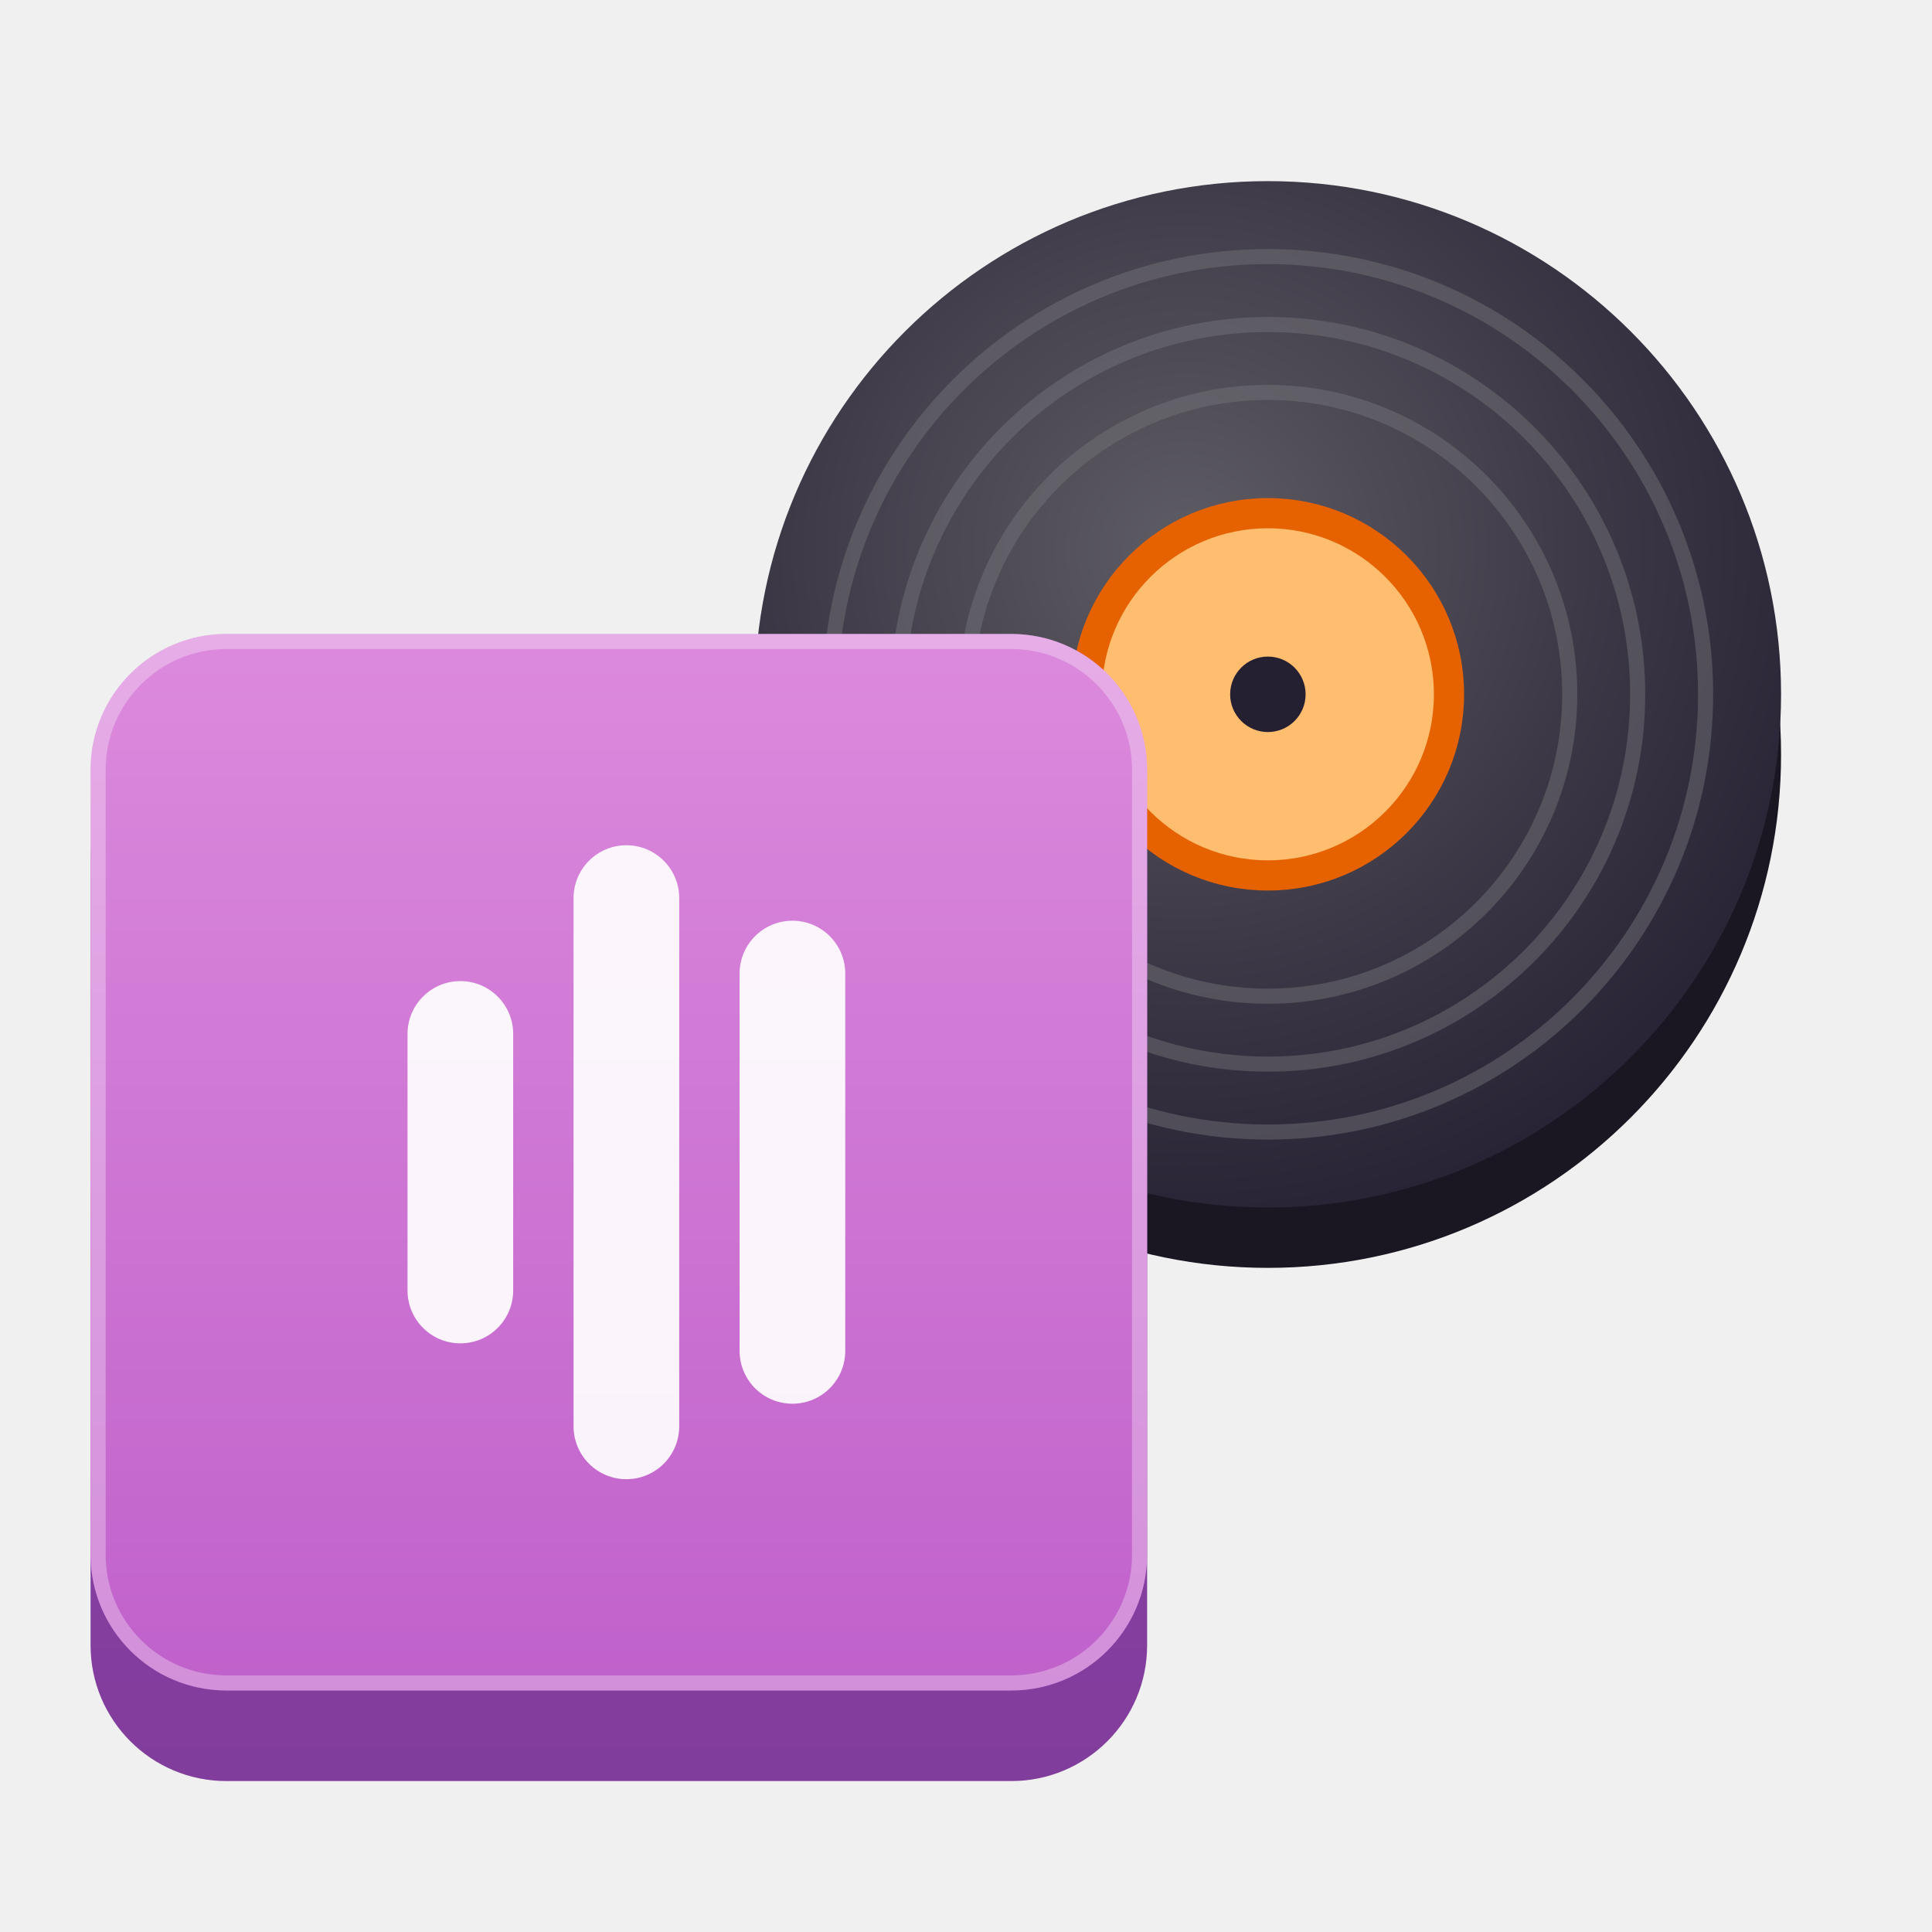
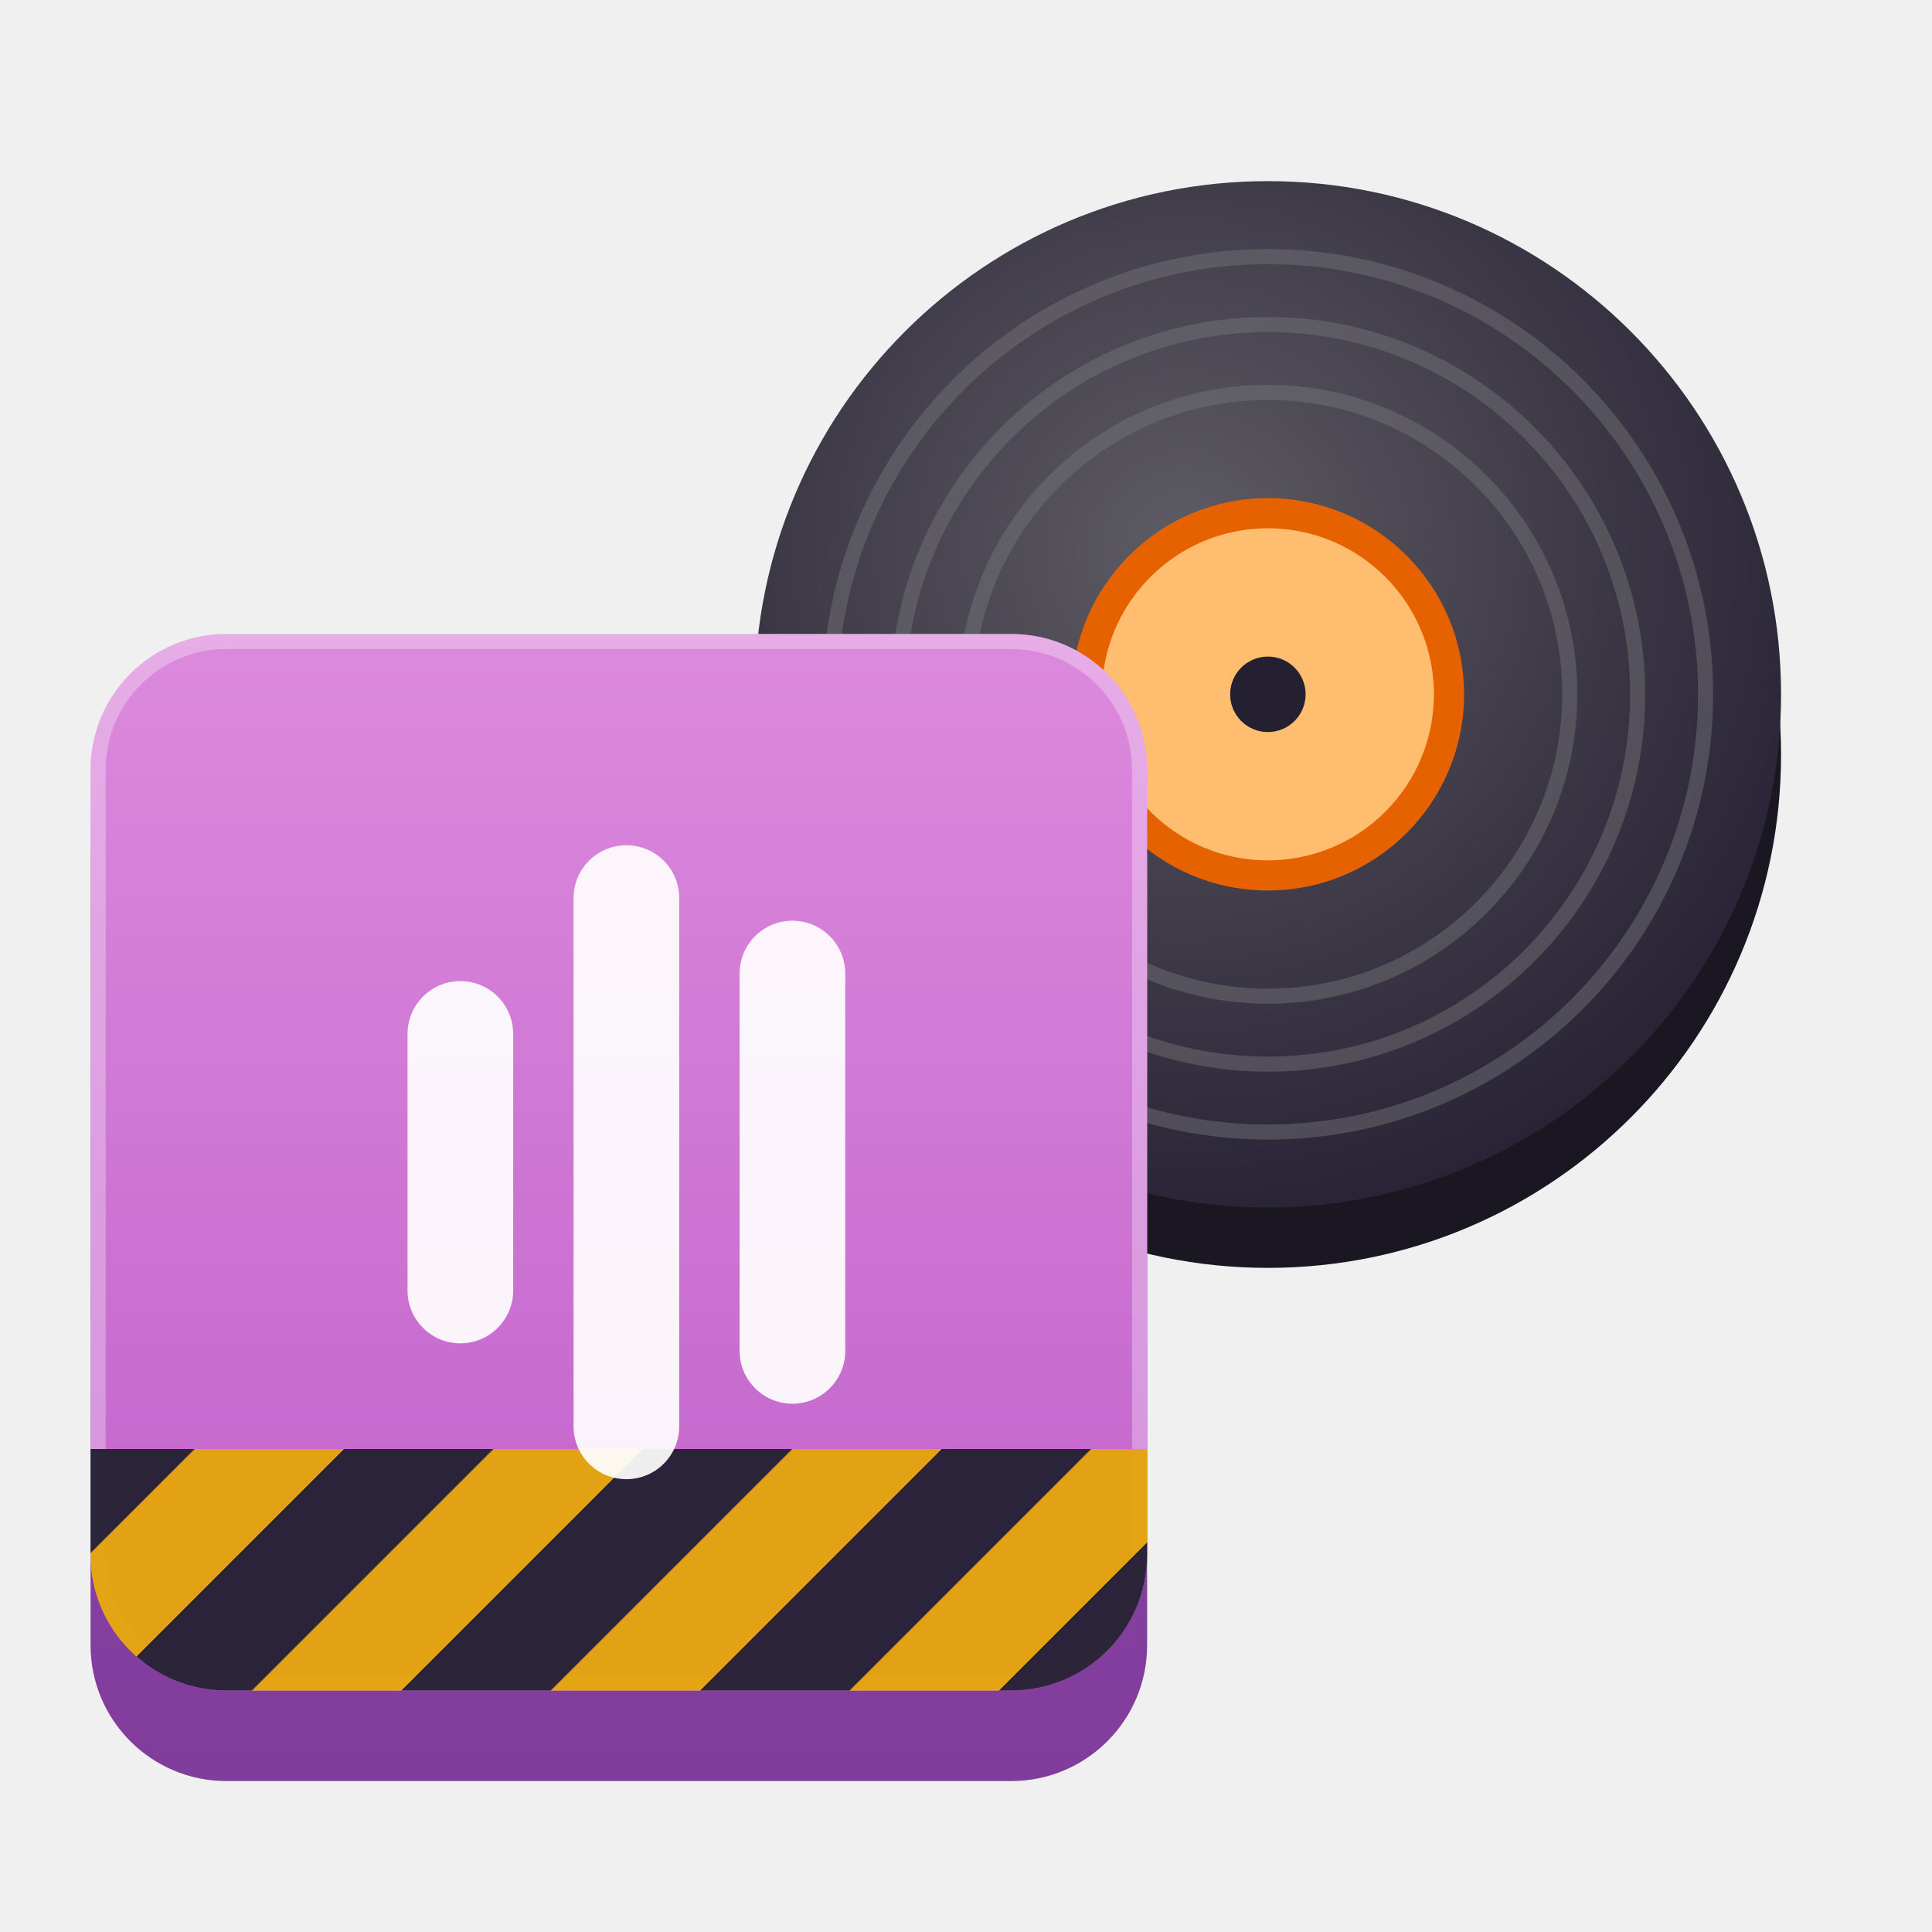
<svg xmlns="http://www.w3.org/2000/svg" width="128" height="128" viewBox="0 0 128 128">
  <defs>
    <linearGradient id="sleeve" x1="0" y1="0" x2="0" y2="1">
      <stop offset="0" stop-color="#dc8add" />
      <stop offset="1" stop-color="#c061cb" />
    </linearGradient>
    <linearGradient id="sleeve-side" x1="0" y1="0" x2="0" y2="1">
      <stop offset="0" stop-color="#9141ac" />
      <stop offset="1" stop-color="#813d9c" />
    </linearGradient>
    <radialGradient id="record" cx="0.42" cy="0.36" r="0.72">
      <stop offset="0" stop-color="#5e5c64" />
      <stop offset="0.55" stop-color="#3d3846" />
      <stop offset="1" stop-color="#241f31" />
    </radialGradient>
  </defs>
+   <defs>
+     <pattern id="stripes" width="14" height="14" patternUnits="userSpaceOnUse" patternTransform="rotate(45)">
+       <rect width="14" height="14" fill="#e5a50a" />
+       <rect width="7" height="14" fill="#241f31" />
+     </pattern>
+     <clipPath id="sleeve-clip">
+       <rect x="6" y="42" width="70" height="70" rx="9" />
+     </clipPath>
+   </defs>
  <circle cx="84" cy="50" r="34" fill="#1a1622" />
  <circle cx="84" cy="46" r="34" fill="url(#record)" />
  <g fill="none" stroke="#77767b" stroke-opacity="0.45">
    <circle cx="84" cy="46" r="29" />
    <circle cx="84" cy="46" r="24.5" />
    <circle cx="84" cy="46" r="20" />
  </g>
  <circle cx="84" cy="46" r="12" fill="#ffbe6f" />
  <circle cx="84" cy="46" r="12" fill="none" stroke="#e66100" stroke-width="2" />
  <circle cx="84" cy="46" r="2.5" fill="#241f31" />
  <rect x="6" y="48" width="70" height="70" rx="9" fill="url(#sleeve-side)" />
  <rect x="6" y="42" width="70" height="70" rx="9" fill="url(#sleeve)" />
  <rect x="6.5" y="42.5" width="69" height="69" rx="8.5" fill="none" stroke="#ffffff" stroke-opacity="0.3" />
+   <g clip-path="url(#sleeve-clip)">
+     <rect x="6" y="96" width="70" height="16" fill="url(#stripes)" fill-opacity="0.95" />
+   </g>
  <g fill="#ffffff" fill-opacity="0.92">
    <rect x="27" y="65" width="7" height="24" rx="3.5" />
    <rect x="38" y="56" width="7" height="42" rx="3.5" />
    <rect x="49" y="61" width="7" height="32" rx="3.5" />
  </g>
</svg>
